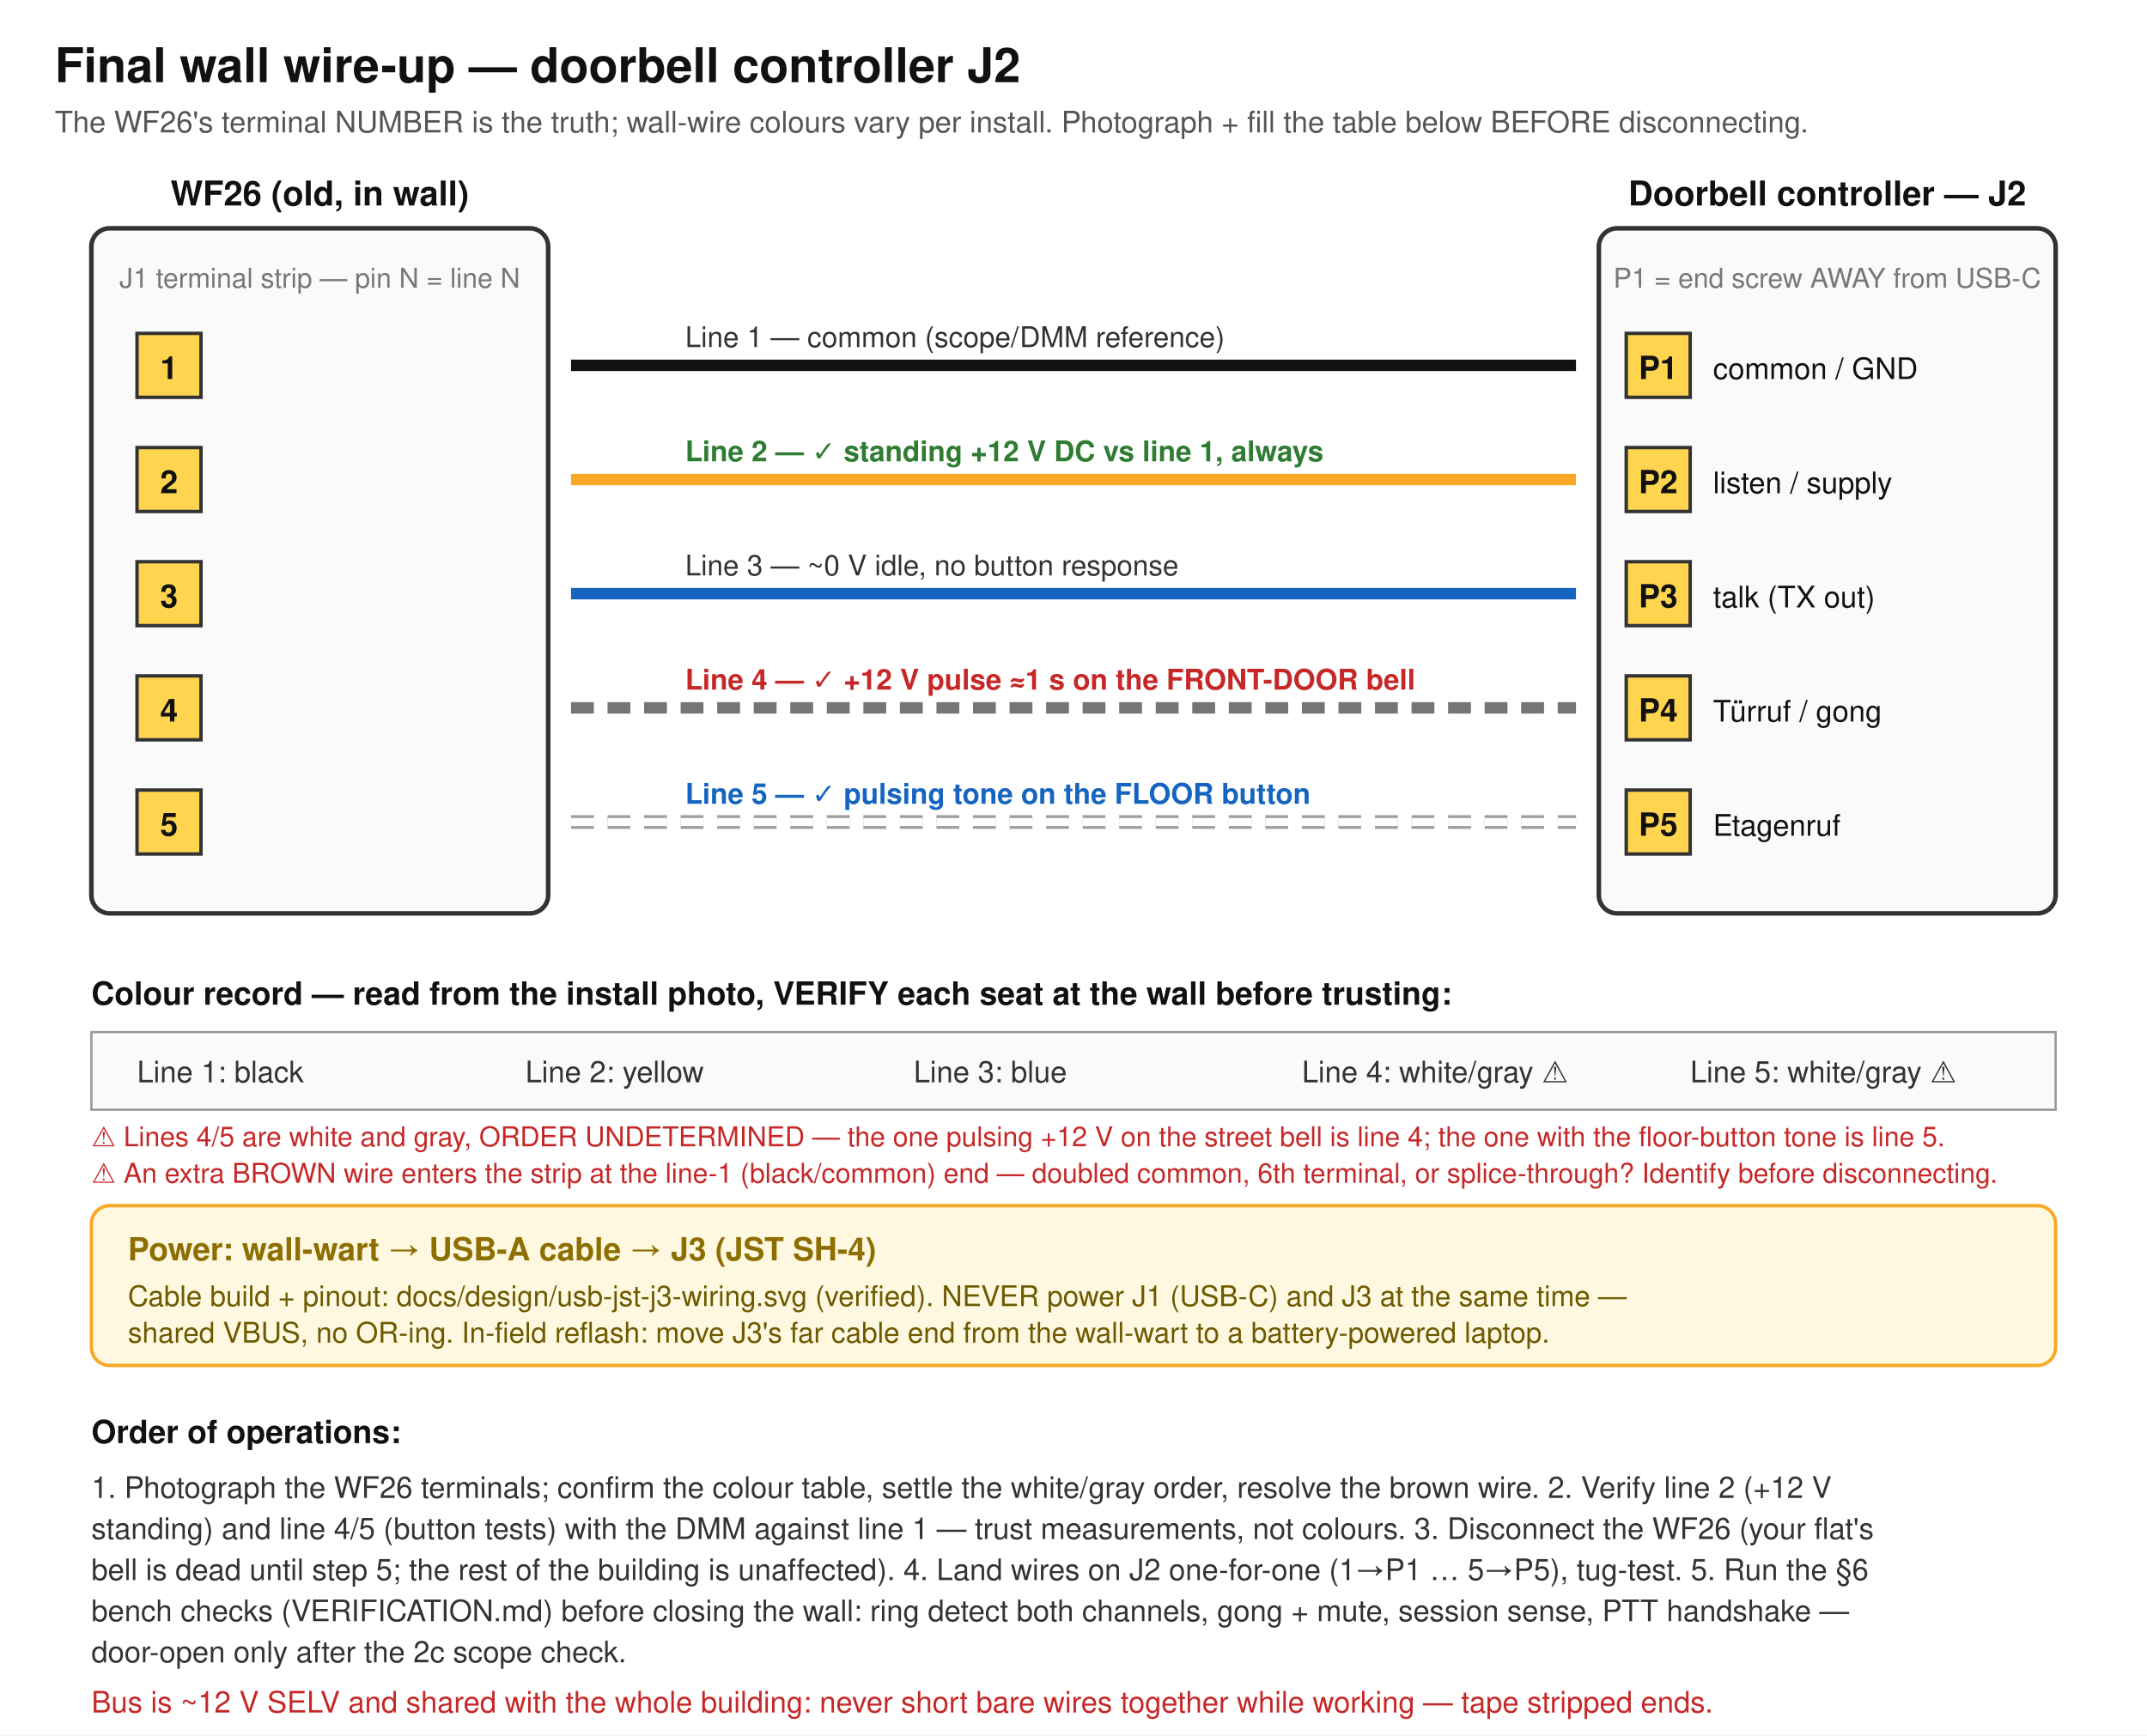
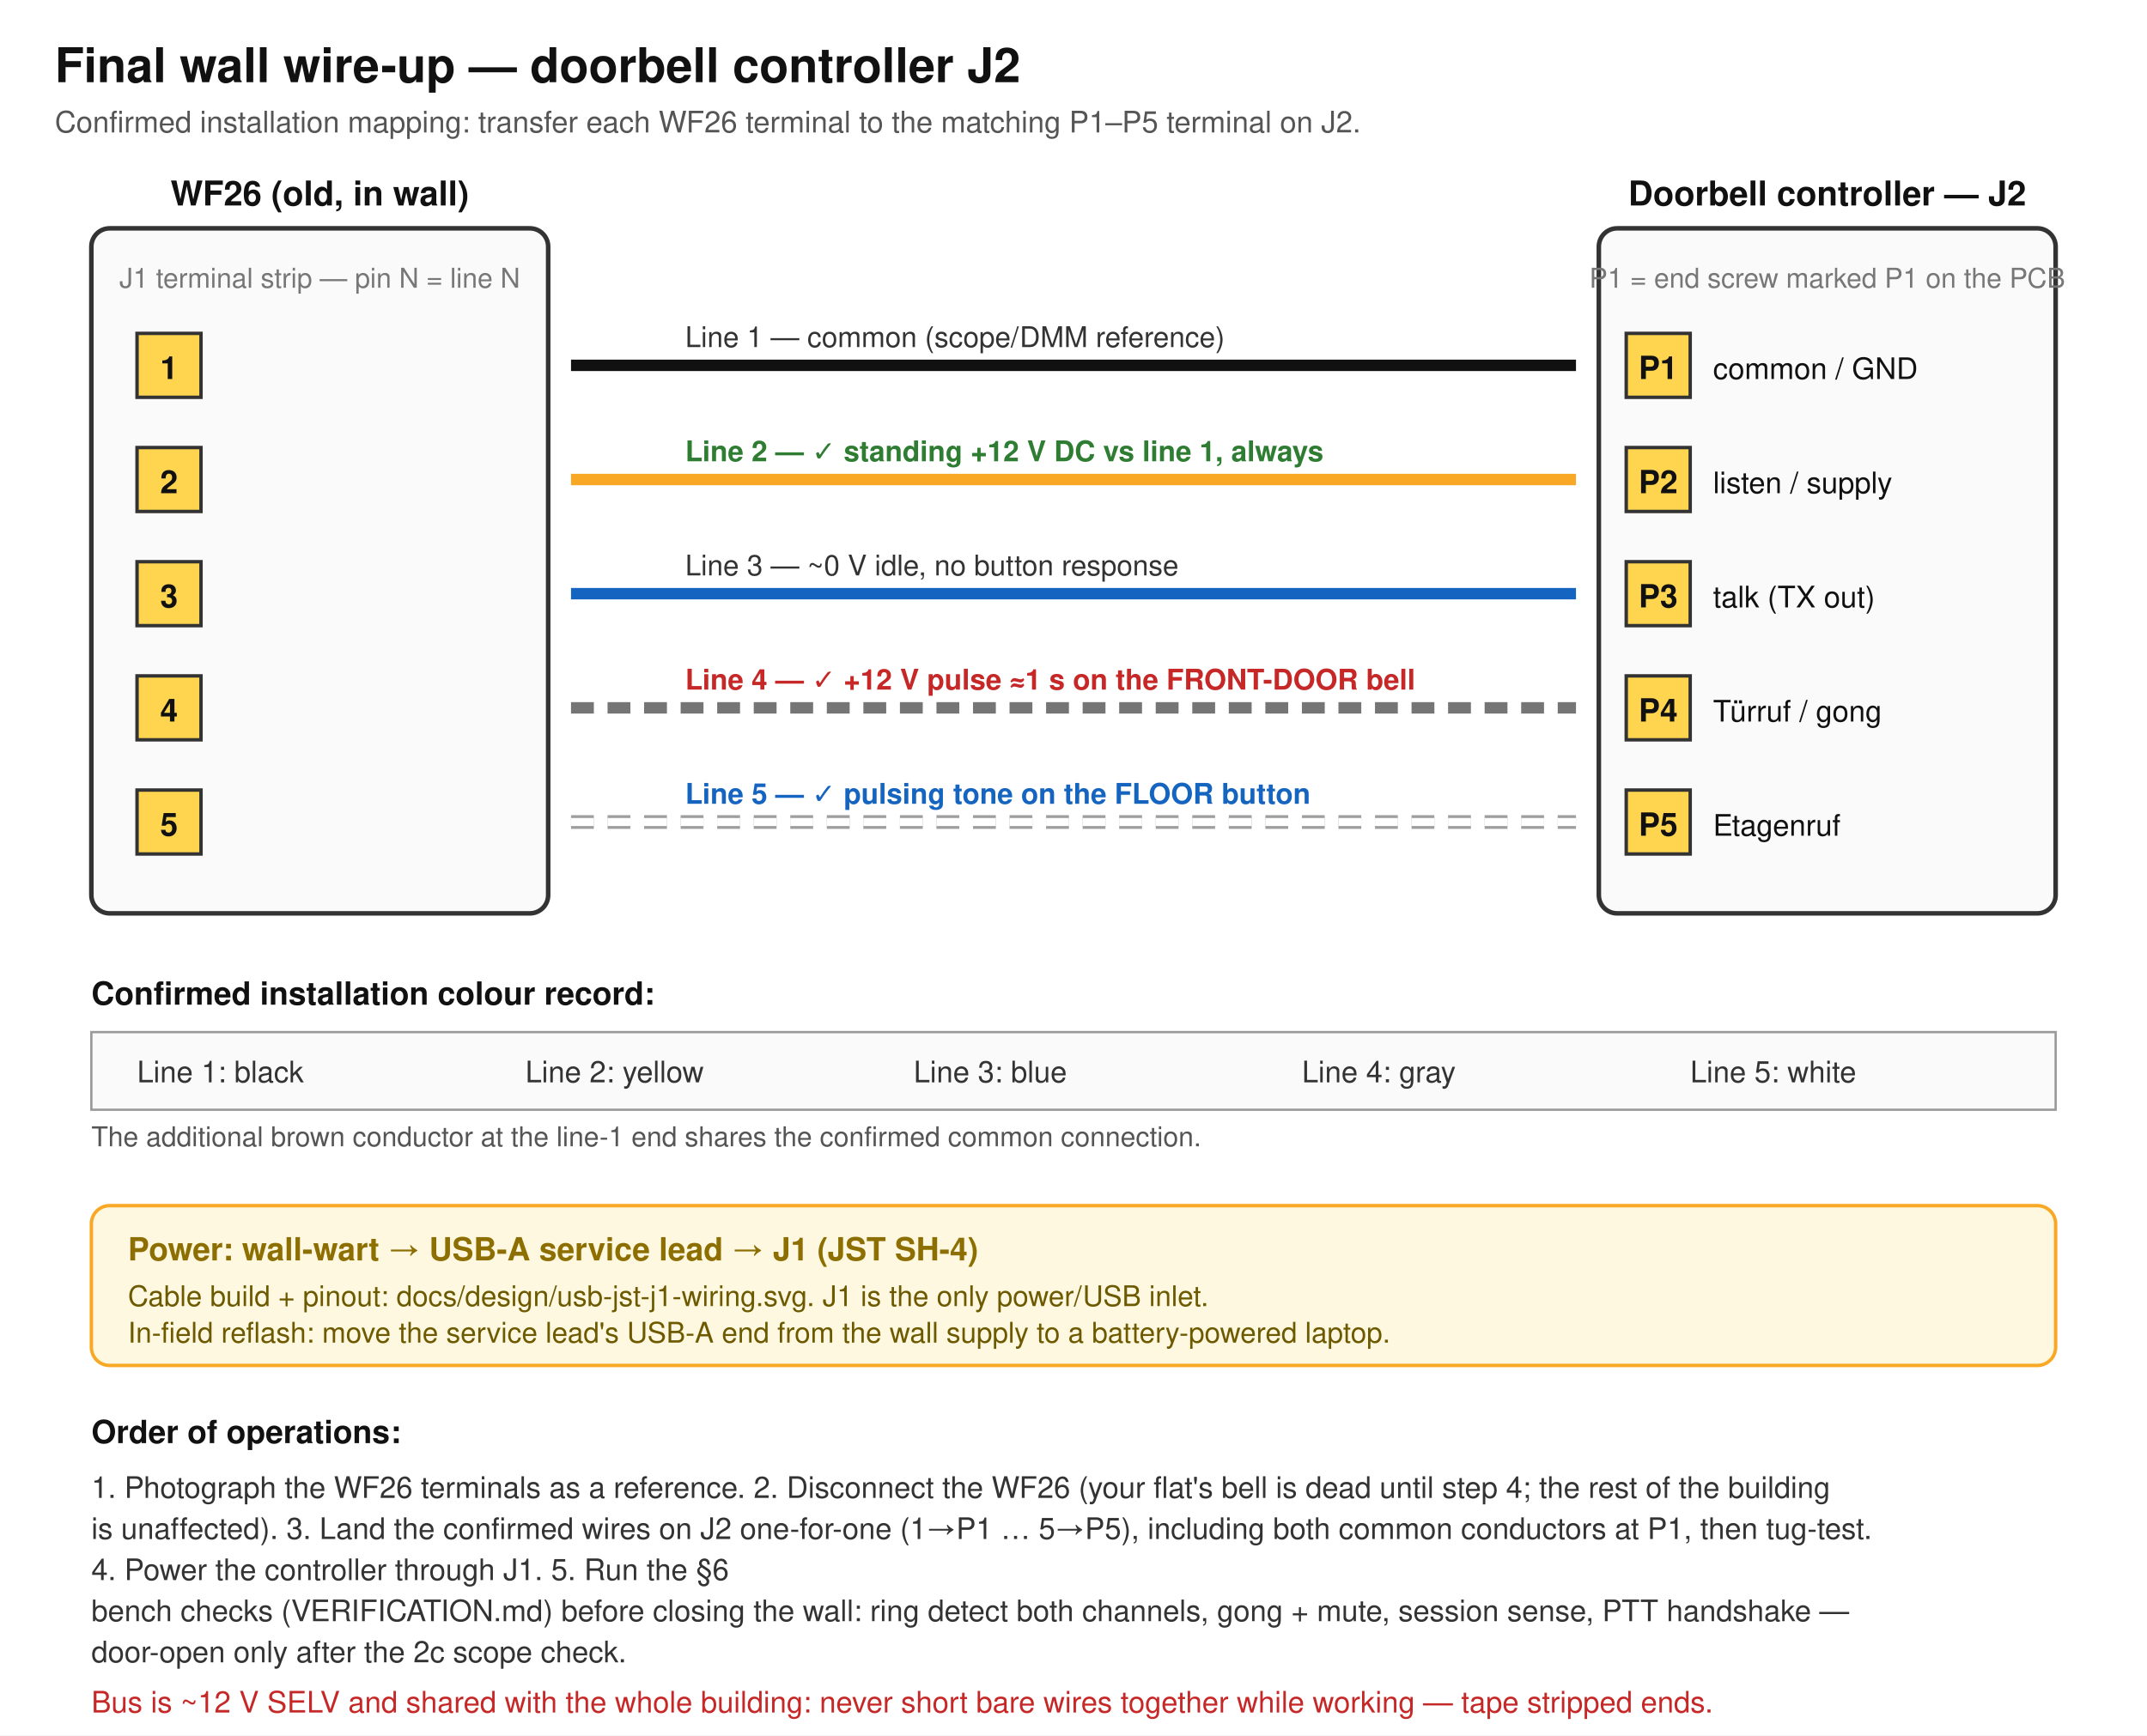
<svg xmlns="http://www.w3.org/2000/svg" viewBox="0 0 940 760" font-family="Helvetica, Arial, sans-serif">
  <rect x="0" y="0" width="940" height="760" fill="#ffffff" />
  <text x="24" y="36" font-size="21" font-weight="bold" fill="#111">Final wall wire-up — doorbell controller J2</text>
-   <text x="24" y="58" font-size="13" fill="#555">The WF26's terminal NUMBER is the truth; wall-wire colours vary per install. Photograph + fill the table below BEFORE disconnecting.</text>
+   <text x="24" y="58" font-size="13" fill="#555">Confirmed installation mapping: transfer each WF26 terminal to the matching P1–P5 terminal on J2.</text>
  <rect x="40" y="100" width="200" height="300" rx="8" fill="#fafafa" stroke="#333" stroke-width="2" />
  <text x="140" y="90" font-size="15" font-weight="bold" fill="#111" text-anchor="middle">WF26 (old, in wall)</text>
  <text x="140" y="126" font-size="12" fill="#777" text-anchor="middle">J1 terminal strip — pin N = line N</text>
  <rect x="700" y="100" width="200" height="300" rx="8" fill="#fafafa" stroke="#333" stroke-width="2" />
  <text x="800" y="90" font-size="15" font-weight="bold" fill="#111" text-anchor="middle">Doorbell controller — J2</text>
-   <text x="800" y="126" font-size="12" fill="#777" text-anchor="middle">P1 = end screw AWAY from USB-C</text>
+   <text x="800" y="126" font-size="12" fill="#777" text-anchor="middle">P1 = end screw marked P1 on the PCB</text>
  <g font-size="14" fill="#111">
    <rect x="60" y="146" width="28" height="28" fill="#ffd54f" stroke="#333" stroke-width="1.5" />
    <text x="74" y="166" text-anchor="middle" font-weight="bold">1</text>
    <line x1="250" y1="160" x2="690" y2="160" stroke="#111111" stroke-width="5" />
    <rect x="712" y="146" width="28" height="28" fill="#ffd54f" stroke="#333" stroke-width="1.5" />
    <text x="726" y="166" text-anchor="middle" font-weight="bold">P1</text>
    <text x="750" y="166" font-size="13">common / GND</text>
    <text x="300" y="152" font-size="12.5" fill="#333">Line 1 — common (scope/DMM reference)</text>
    <rect x="60" y="196" width="28" height="28" fill="#ffd54f" stroke="#333" stroke-width="1.5" />
    <text x="74" y="216" text-anchor="middle" font-weight="bold">2</text>
    <line x1="250" y1="210" x2="690" y2="210" stroke="#f9a825" stroke-width="5" />
    <rect x="712" y="196" width="28" height="28" fill="#ffd54f" stroke="#333" stroke-width="1.5" />
    <text x="726" y="216" text-anchor="middle" font-weight="bold">P2</text>
    <text x="750" y="216" font-size="13">listen / supply</text>
    <text x="300" y="202" font-size="12.5" fill="#2e7d32" font-weight="bold">Line 2 — ✓ standing +12 V DC vs line 1, always</text>
    <rect x="60" y="246" width="28" height="28" fill="#ffd54f" stroke="#333" stroke-width="1.5" />
    <text x="74" y="266" text-anchor="middle" font-weight="bold">3</text>
    <line x1="250" y1="260" x2="690" y2="260" stroke="#1565c0" stroke-width="5" />
    <rect x="712" y="246" width="28" height="28" fill="#ffd54f" stroke="#333" stroke-width="1.5" />
    <text x="726" y="266" text-anchor="middle" font-weight="bold">P3</text>
    <text x="750" y="266" font-size="13">talk (TX out)</text>
    <text x="300" y="252" font-size="12.5" fill="#333">Line 3 — ~0 V idle, no button response</text>
    <rect x="60" y="296" width="28" height="28" fill="#ffd54f" stroke="#333" stroke-width="1.5" />
    <text x="74" y="316" text-anchor="middle" font-weight="bold">4</text>
    <line x1="250" y1="310" x2="690" y2="310" stroke="#757575" stroke-width="5" stroke-dasharray="10 6" />
    <rect x="712" y="296" width="28" height="28" fill="#ffd54f" stroke="#333" stroke-width="1.5" />
    <text x="726" y="316" text-anchor="middle" font-weight="bold">P4</text>
    <text x="750" y="316" font-size="13">Türruf / gong</text>
    <text x="300" y="302" font-size="12.5" fill="#c62828" font-weight="bold">Line 4 — ✓ +12 V pulse ≈1 s on the FRONT-DOOR bell</text>
    <rect x="60" y="346" width="28" height="28" fill="#ffd54f" stroke="#333" stroke-width="1.5" />
    <text x="74" y="366" text-anchor="middle" font-weight="bold">5</text>
    <line x1="250" y1="360" x2="690" y2="360" stroke="#9e9e9e" stroke-width="6" stroke-dasharray="10 6" />
    <line x1="250" y1="360" x2="690" y2="360" stroke="#ffffff" stroke-width="3.5" stroke-dasharray="10 6" />
    <rect x="712" y="346" width="28" height="28" fill="#ffd54f" stroke="#333" stroke-width="1.5" />
    <text x="726" y="366" text-anchor="middle" font-weight="bold">P5</text>
    <text x="750" y="366" font-size="13">Etagenruf</text>
    <text x="300" y="352" font-size="12.5" fill="#1565c0" font-weight="bold">Line 5 — ✓ pulsing tone on the FLOOR button</text>
  </g>
-   <text x="40" y="440" font-size="14" font-weight="bold" fill="#111">Colour record — read from the install photo, VERIFY each seat at the wall before trusting:</text>
+   <text x="40" y="440" font-size="14" font-weight="bold" fill="#111">Confirmed installation colour record:</text>
  <g font-size="13" fill="#333">
    <rect x="40" y="452" width="860" height="34" fill="#fafafa" stroke="#999" />
    <text x="60" y="474">Line 1: black</text>
    <text x="230" y="474">Line 2: yellow</text>
    <text x="400" y="474">Line 3: blue</text>
-     <text x="570" y="474">Line 4: white/gray ⚠</text>
-     <text x="740" y="474">Line 5: white/gray ⚠</text>
+     <text x="570" y="474">Line 4: gray</text>
+     <text x="740" y="474">Line 5: white</text>
  </g>
-   <text x="40" y="502" font-size="12" fill="#c62828">⚠ Lines 4/5 are white and gray, ORDER UNDETERMINED — the one pulsing +12 V on the street bell is line 4; the one with the floor-button tone is line 5.</text>
-   <text x="40" y="518" font-size="12" fill="#c62828">⚠ An extra BROWN wire enters the strip at the line-1 (black/common) end — doubled common, 6th terminal, or splice-through? Identify before disconnecting.</text>
+   <text x="40" y="502" font-size="12" fill="#555">The additional brown conductor at the line-1 end shares the confirmed common connection.</text>
  <rect x="40" y="528" width="860" height="70" rx="8" fill="#fff8e1" stroke="#f9a825" stroke-width="1.5" />
-   <text x="56" y="552" font-size="14" font-weight="bold" fill="#8d6e00">Power: wall-wart → USB-A cable → J3 (JST SH-4)</text>
-   <text x="56" y="572" font-size="12.5" fill="#6d5a00">Cable build + pinout: docs/design/usb-jst-j3-wiring.svg (verified). NEVER power J1 (USB-C) and J3 at the same time —</text>
-   <text x="56" y="588" font-size="12.5" fill="#6d5a00">shared VBUS, no OR-ing. In-field reflash: move J3's far cable end from the wall-wart to a battery-powered laptop.</text>
+   <text x="56" y="552" font-size="14" font-weight="bold" fill="#8d6e00">Power: wall-wart → USB-A service lead → J1 (JST SH-4)</text>
+   <text x="56" y="572" font-size="12.5" fill="#6d5a00">Cable build + pinout: docs/design/usb-jst-j1-wiring.svg. J1 is the only power/USB inlet.</text>
+   <text x="56" y="588" font-size="12.5" fill="#6d5a00">In-field reflash: move the service lead's USB-A end from the wall supply to a battery-powered laptop.</text>
  <g font-size="13" fill="#333">
    <text x="40" y="632" font-size="14" font-weight="bold" fill="#111">Order of operations:</text>
-     <text x="40" y="656">1. Photograph the WF26 terminals; confirm the colour table, settle the white/gray order, resolve the brown wire. 2. Verify line 2 (+12 V</text>
-     <text x="40" y="674">standing) and line 4/5 (button tests) with the DMM against line 1 — trust measurements, not colours. 3. Disconnect the WF26 (your flat's</text>
-     <text x="40" y="692">bell is dead until step 5; the rest of the building is unaffected). 4. Land wires on J2 one-for-one (1→P1 … 5→P5), tug-test. 5. Run the §6</text>
+     <text x="40" y="656">1. Photograph the WF26 terminals as a reference. 2. Disconnect the WF26 (your flat's bell is dead until step 4; the rest of the building</text>
+     <text x="40" y="674">is unaffected). 3. Land the confirmed wires on J2 one-for-one (1→P1 … 5→P5), including both common conductors at P1, then tug-test.</text>
+     <text x="40" y="692">4. Power the controller through J1. 5. Run the §6</text>
    <text x="40" y="710">bench checks (VERIFICATION.md) before closing the wall: ring detect both channels, gong + mute, session sense, PTT handshake —</text>
    <text x="40" y="728">door-open only after the 2c scope check.</text>
    <text x="40" y="750" fill="#c62828">Bus is ~12 V SELV and shared with the whole building: never short bare wires together while working — tape stripped ends.</text>
  </g>
</svg>
